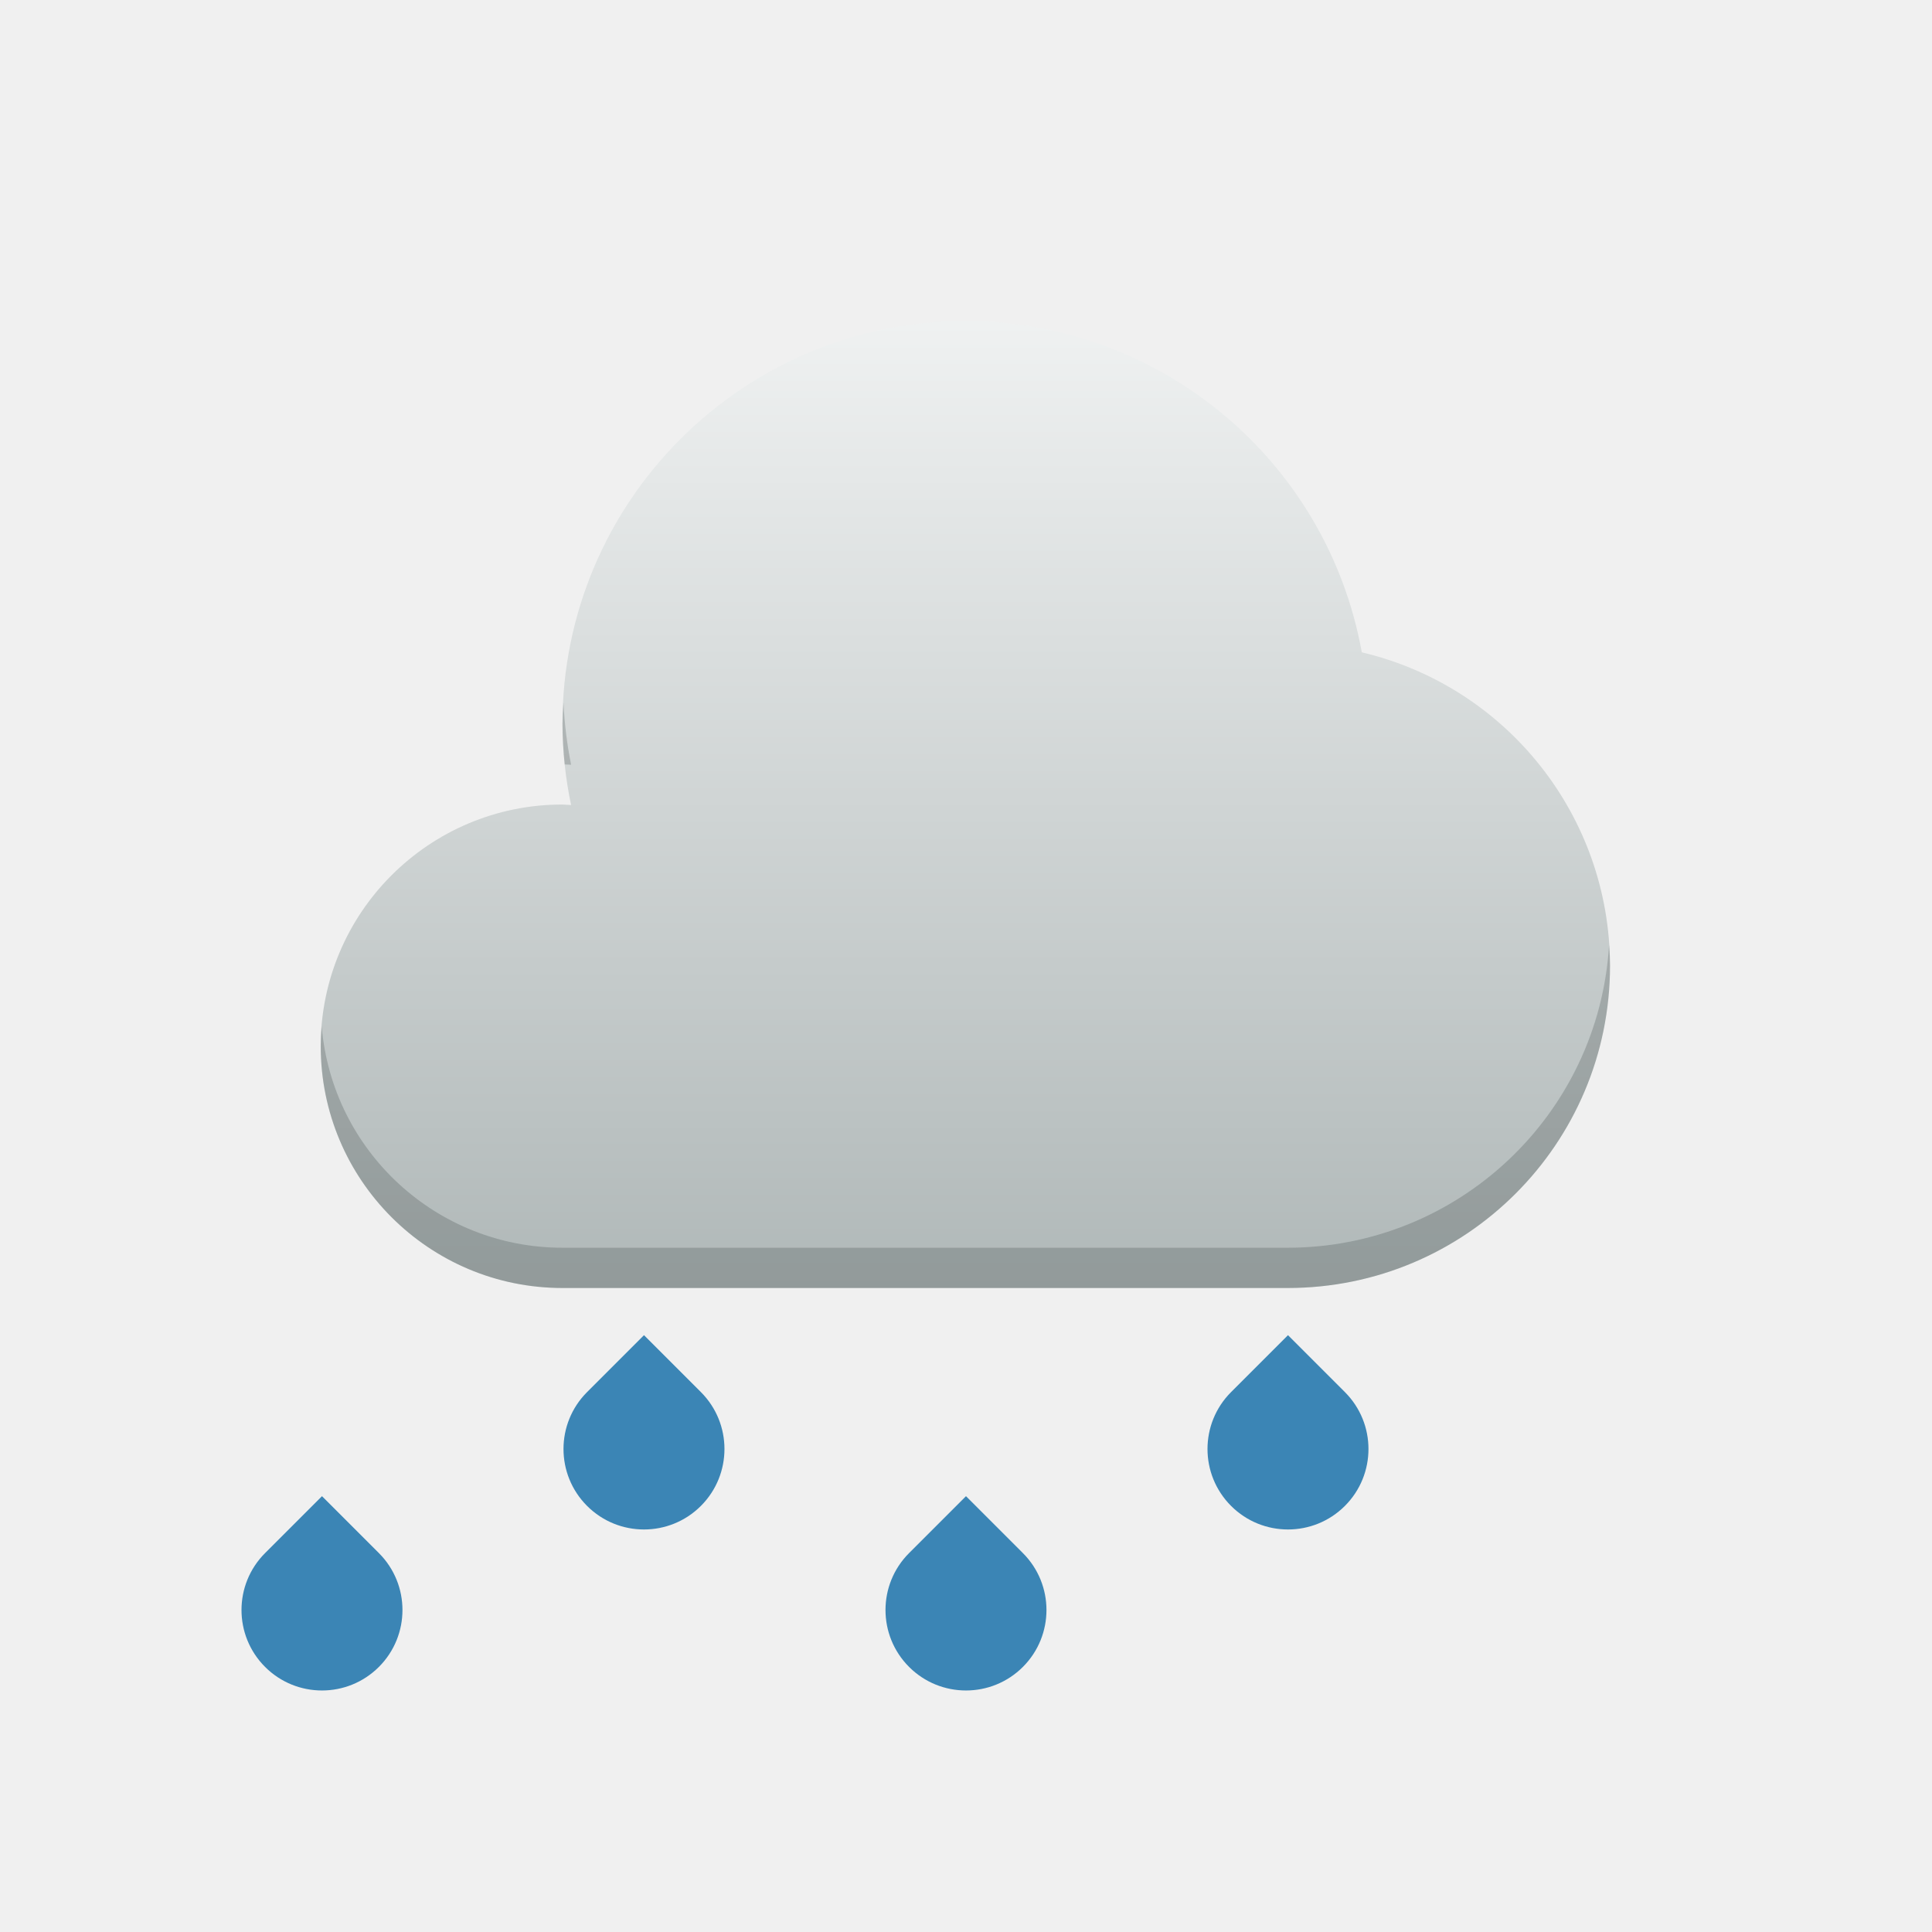
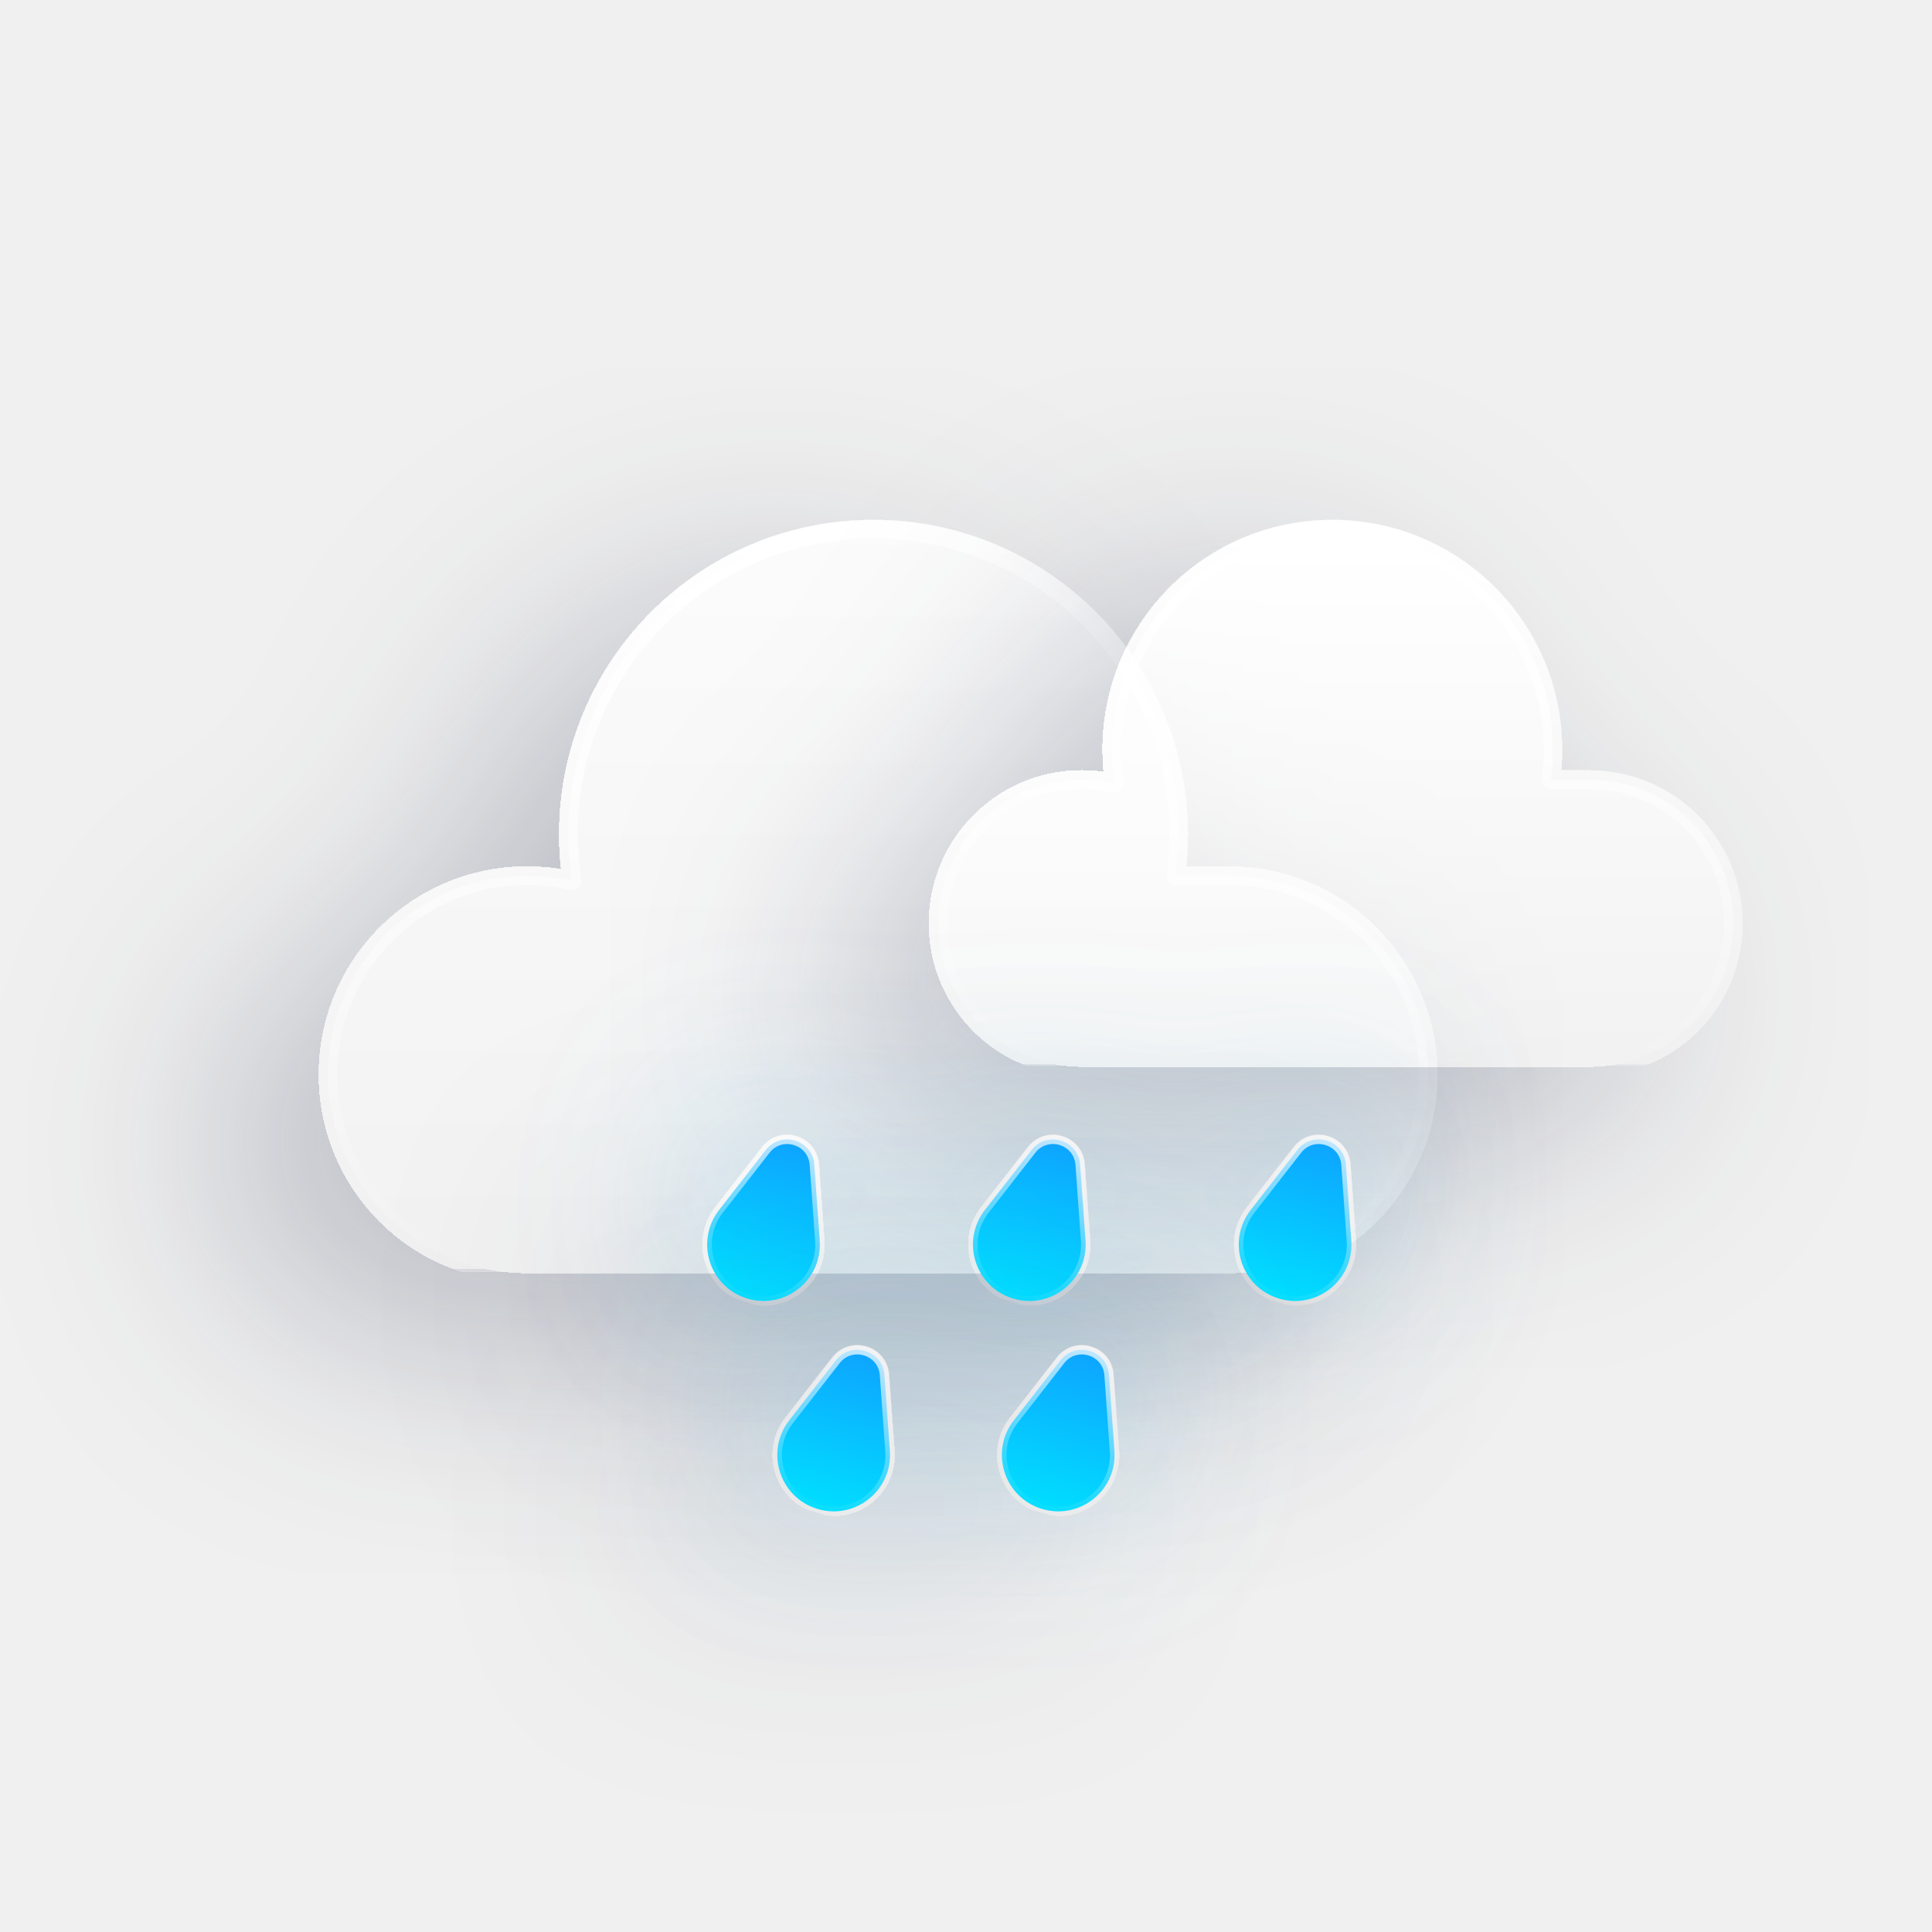
- <svg xmlns="http://www.w3.org/2000/svg" xmlns:xlink="http://www.w3.org/1999/xlink" width="48" height="48">
-   <defs>
-     <linearGradient id="0">
-       <stop stop-color="#eff1f1" />
-       <stop offset="1" stop-color="#b0b8b8" />
+ <svg xmlns="http://www.w3.org/2000/svg" enable-background="new" viewBox="0 0 48 48" version="1.1" id="svg6">
+   <defs id="defs6">
+     <filter id="filter0_d_2_127" x="340" y="419" width="338" height="261" filterUnits="userSpaceOnUse" color-interpolation-filters="sRGB">
+       <feFlood flood-opacity="0" result="BackgroundImageFix" id="feFlood11" />
+       <feColorMatrix in="SourceAlpha" type="matrix" values="0 0 0 0 0 0 0 0 0 0 0 0 0 0 0 0 0 0 127 0" result="hardAlpha" id="feColorMatrix11" />
+       <feOffset dx="-21" dy="15" id="feOffset11" />
+       <feGaussianBlur stdDeviation="25" id="feGaussianBlur11" />
+       <feComposite in2="hardAlpha" operator="out" id="feComposite11" />
+       <feColorMatrix type="matrix" values="0 0 0 0 0.114 0 0 0 0 0.149 0 0 0 0 0.275 0 0 0 0.25 0" id="feColorMatrix12" />
+       <feBlend mode="normal" in2="BackgroundImageFix" result="effect1_dropShadow_2_127" id="feBlend12" />
+       <feBlend mode="normal" in="SourceGraphic" in2="effect1_dropShadow_2_127" result="shape" id="feBlend13" />
+     </filter>
+     <linearGradient id="paint0_linear_2_127" x1="530" y1="402.5" x2="530" y2="637.5" gradientUnits="userSpaceOnUse">
+       <stop stop-color="white" id="stop23" />
+       <stop offset="1" stop-color="white" stop-opacity="0" id="stop24" />
    </linearGradient>
-     <linearGradient xlink:href="#0" id="1" y1="511.798" x2="0" y2="535.798" gradientUnits="userSpaceOnUse" gradientTransform="translate(-5,-4)" />
+     <linearGradient id="paint1_linear_2_127" x1="530" y1="454" x2="530" y2="615" gradientUnits="userSpaceOnUse">
+       <stop stop-color="white" id="stop25" />
+       <stop offset="1" stop-color="white" stop-opacity="0" id="stop26" />
+     </linearGradient>
+     <mask id="path-1-inside-1_2_127" fill="#ffffff">
+       <path fill-rule="evenodd" clip-rule="evenodd" d="m 605.5,614.997 c 0.166,0.002 0.333,0.003 0.5,0.003 23.748,0 43,-19.252 43,-43 0,-23.748 -19.252,-43 -43,-43 -0.167,0 -0.334,10e-4 -0.5,0.003 V 529 h -11.109 c 0.402,-2.943 0.609,-5.947 0.609,-9 0,-36.451 -29.549,-66 -66,-66 -36.451,0 -66,29.549 -66,66 0,3.439 0.263,6.817 0.77,10.115 C 460.631,529.386 457.361,529 454,529 c -23.748,0 -43,19.252 -43,43 0,23.748 19.252,43 43,43 0.168,0 0.335,-10e-4 0.502,-0.003 L 454.5,615 h 151 z" id="path1-3" />
+     </mask>
+     <filter id="filter1_d_2_127" x="472" y="419" width="272" height="216.353" filterUnits="userSpaceOnUse" color-interpolation-filters="sRGB">
+       <feFlood flood-opacity="0" result="BackgroundImageFix" id="feFlood13" />
+       <feColorMatrix in="SourceAlpha" type="matrix" values="0 0 0 0 0 0 0 0 0 0 0 0 0 0 0 0 0 0 127 0" result="hardAlpha" id="feColorMatrix13" />
+       <feOffset dx="-21" dy="15" id="feOffset13" />
+       <feGaussianBlur stdDeviation="25" id="feGaussianBlur13" />
+       <feComposite in2="hardAlpha" operator="out" id="feComposite13" />
+       <feColorMatrix type="matrix" values="0 0 0 0 0.113 0 0 0 0 0.149 0 0 0 0 0.275 0 0 0 0.25 0" id="feColorMatrix14" />
+       <feBlend mode="normal" in2="BackgroundImageFix" result="effect1_dropShadow_2_127" id="feBlend14" />
+       <feBlend mode="normal" in="SourceGraphic" in2="effect1_dropShadow_2_127" result="shape" id="feBlend15" />
+     </filter>
+     <linearGradient id="paint2_linear_2_127" x1="637" y1="457.5" x2="637" y2="583.5" gradientUnits="userSpaceOnUse">
+       <stop stop-color="white" id="stop27" />
+       <stop offset="1" stop-color="white" stop-opacity="0" id="stop28" />
+     </linearGradient>
+     <linearGradient id="paint3_linear_2_127" x1="629" y1="454" x2="629" y2="570.353" gradientUnits="userSpaceOnUse">
+       <stop stop-color="white" id="stop29" />
+       <stop offset="1" stop-color="white" stop-opacity="0" id="stop30" />
+     </linearGradient>
+     <mask id="path-3-inside-2_2_127" fill="#ffffff">
+       <path fill-rule="evenodd" clip-rule="evenodd" d="m 683.563,570.351 c 0.12,10e-4 0.241,0.002 0.361,0.002 17.163,0 31.076,-13.913 31.076,-31.076 0,-17.162 -13.913,-31.075 -31.076,-31.075 -0.12,0 -0.241,0 -0.361,0.002 v -0.002 h -8.028 c 0.29,-2.127 0.44,-4.298 0.44,-6.505 0,-26.342 -21.355,-47.697 -47.698,-47.697 -26.342,0 -47.697,21.355 -47.697,47.697 0,2.486 0.19,4.927 0.556,7.31 -2.268,-0.527 -4.632,-0.805 -7.06,-0.805 -17.163,0 -31.076,13.913 -31.076,31.075 0,17.163 13.913,31.076 31.076,31.076 0.121,0 0.242,-10e-4 0.363,-0.002 l -0.002,0.002 h 109.126 z" id="path4-6" />
+     </mask>
+     <filter id="filter2_dd_2_127" x="421.002" y="537.031" width="253.4" height="149.955" filterUnits="userSpaceOnUse" color-interpolation-filters="sRGB">
+       <feFlood flood-opacity="0" result="BackgroundImageFix" id="feFlood15" />
+       <feColorMatrix in="SourceAlpha" type="matrix" values="0 0 0 0 0 0 0 0 0 0 0 0 0 0 0 0 0 0 127 0" result="hardAlpha" id="feColorMatrix15" />
+       <feOffset dx="-21" dy="15" id="feOffset15" />
+       <feGaussianBlur stdDeviation="25" id="feGaussianBlur15" />
+       <feComposite in2="hardAlpha" operator="out" id="feComposite15" />
+       <feColorMatrix type="matrix" values="0 0 0 0 0.113 0 0 0 0 0.149 0 0 0 0 0.275 0 0 0 0.25 0" id="feColorMatrix16" />
+       <feBlend mode="normal" in2="BackgroundImageFix" result="effect1_dropShadow_2_127" id="feBlend16" />
+       <feColorMatrix in="SourceAlpha" type="matrix" values="0 0 0 0 0 0 0 0 0 0 0 0 0 0 0 0 0 0 127 0" result="hardAlpha" id="feColorMatrix17" />
+       <feOffset dy="-7" id="feOffset17" />
+       <feGaussianBlur stdDeviation="20.5" id="feGaussianBlur17" />
+       <feComposite in2="hardAlpha" operator="out" id="feComposite17" />
+       <feColorMatrix type="matrix" values="0 0 0 0 0.138 0 0 0 0 0.741 0 0 0 0 1 0 0 0 0.3 0" id="feColorMatrix18" />
+       <feBlend mode="normal" in2="effect1_dropShadow_2_127" result="effect2_dropShadow_2_127" id="feBlend18" />
+       <feBlend mode="normal" in="SourceGraphic" in2="effect2_dropShadow_2_127" result="shape" id="feBlend19" />
+     </filter>
+     <linearGradient id="paint4_linear_2_127" x1="515.905" y1="573.585" x2="501.359" y2="621.404" gradientUnits="userSpaceOnUse">
+       <stop stop-color="#138EFF" id="stop31" />
+       <stop offset="1" stop-color="#00E0FF" id="stop32" />
+     </linearGradient>
+     <linearGradient id="paint5_linear_2_127" x1="515.905" y1="573.585" x2="501.359" y2="621.404" gradientUnits="userSpaceOnUse">
+       <stop stop-color="white" id="stop33" />
+       <stop offset="1" stop-color="white" stop-opacity="0" id="stop34" />
+     </linearGradient>
+     <linearGradient id="paint6_linear_2_127" x1="573.413" y1="573.585" x2="558.867" y2="621.404" gradientUnits="userSpaceOnUse">
+       <stop stop-color="#138EFF" id="stop35" />
+       <stop offset="1" stop-color="#00E0FF" id="stop36" />
+     </linearGradient>
+     <linearGradient id="paint7_linear_2_127" x1="573.413" y1="573.585" x2="558.867" y2="621.404" gradientUnits="userSpaceOnUse">
+       <stop stop-color="white" id="stop37" />
+       <stop offset="1" stop-color="white" stop-opacity="0" id="stop38" />
+     </linearGradient>
+     <linearGradient id="paint8_linear_2_127" x1="630.92" y1="573.585" x2="616.374" y2="621.404" gradientUnits="userSpaceOnUse">
+       <stop stop-color="#138EFF" id="stop39" />
+       <stop offset="1" stop-color="#00E0FF" id="stop40" />
+     </linearGradient>
+     <linearGradient id="paint9_linear_2_127" x1="630.92" y1="573.585" x2="616.374" y2="621.404" gradientUnits="userSpaceOnUse">
+       <stop stop-color="white" id="stop41" />
+       <stop offset="1" stop-color="white" stop-opacity="0" id="stop42" />
+     </linearGradient>
+     <filter id="filter3_dd_2_127" x="436.175" y="582.551" width="186.972" height="149.955" filterUnits="userSpaceOnUse" color-interpolation-filters="sRGB">
+       <feFlood flood-opacity="0" result="BackgroundImageFix" id="feFlood19" />
+       <feColorMatrix in="SourceAlpha" type="matrix" values="0 0 0 0 0 0 0 0 0 0 0 0 0 0 0 0 0 0 127 0" result="hardAlpha" id="feColorMatrix19" />
+       <feOffset dx="-21" dy="15" id="feOffset19" />
+       <feGaussianBlur stdDeviation="25" id="feGaussianBlur19" />
+       <feComposite in2="hardAlpha" operator="out" id="feComposite19" />
+       <feColorMatrix type="matrix" values="0 0 0 0 0.113 0 0 0 0 0.149 0 0 0 0 0.275 0 0 0 0.25 0" id="feColorMatrix20" />
+       <feBlend mode="normal" in2="BackgroundImageFix" result="effect1_dropShadow_2_127" id="feBlend20" />
+       <feColorMatrix in="SourceAlpha" type="matrix" values="0 0 0 0 0 0 0 0 0 0 0 0 0 0 0 0 0 0 127 0" result="hardAlpha" id="feColorMatrix21" />
+       <feOffset dy="-7" id="feOffset21" />
+       <feGaussianBlur stdDeviation="20.5" id="feGaussianBlur21" />
+       <feComposite in2="hardAlpha" operator="out" id="feComposite21" />
+       <feColorMatrix type="matrix" values="0 0 0 0 0.138 0 0 0 0 0.741 0 0 0 0 1 0 0 0 0.3 0" id="feColorMatrix22" />
+       <feBlend mode="normal" in2="effect1_dropShadow_2_127" result="effect2_dropShadow_2_127" id="feBlend22" />
+       <feBlend mode="normal" in="SourceGraphic" in2="effect2_dropShadow_2_127" result="shape" id="feBlend23" />
+     </filter>
+     <linearGradient id="paint10_linear_2_127" x1="531.079" y1="619.105" x2="516.533" y2="666.925" gradientUnits="userSpaceOnUse">
+       <stop stop-color="#138EFF" id="stop43" />
+       <stop offset="1" stop-color="#00E0FF" id="stop44" />
+     </linearGradient>
+     <linearGradient id="paint11_linear_2_127" x1="531.079" y1="619.105" x2="516.533" y2="666.925" gradientUnits="userSpaceOnUse">
+       <stop stop-color="white" id="stop45" />
+       <stop offset="1" stop-color="white" stop-opacity="0" id="stop46" />
+     </linearGradient>
+     <linearGradient id="paint12_linear_2_127" x1="579.666" y1="619.105" x2="565.12" y2="666.925" gradientUnits="userSpaceOnUse">
+       <stop stop-color="#138EFF" id="stop47" />
+       <stop offset="1" stop-color="#00E0FF" id="stop48" />
+     </linearGradient>
+     <linearGradient id="paint13_linear_2_127" x1="579.666" y1="619.105" x2="565.12" y2="666.925" gradientUnits="userSpaceOnUse">
+       <stop stop-color="white" id="stop49" />
+       <stop offset="1" stop-color="white" stop-opacity="0" id="stop50" />
+     </linearGradient>
  </defs>
-   <g transform="translate(-384.5714,-499.798)">
-     <path d="m 408.555,507.774 a 10.01,10.01 0 0 1 9.85,8.231 8.008,8.008 0 0 1 6.166,7.785 8.008,8.008 0 0 1 -8.008,8.008 l -18.018,0 a 6.006,6.006 0 0 1 -6.006,-6.006 6.006,6.006 0 0 1 6.006,-6.006 6.006,6.006 0 0 1 0.215,0.012 10.01,10.01 0 0 1 -0.215,-2.014 10.01,10.01 0 0 1 10.01,-10.01 z" fill="url(#1)" color="#4d4d4d" />
-     <g fill="#3b85b5">
-       <path d="m 407.157,538.384 a 2,2 0 0 0 0,2.828 2,2 0 0 0 2.828,0 2,2 0 0 0 0,-2.828 l -1.414,-1.414 -1.414,1.414 z" />
-       <path d="m 391.157,538.384 a 2,2 0 0 0 0,2.828 2,2 0 0 0 2.828,0 2,2 0 0 0 0,-2.828 l -1.414,-1.414 -1.414,1.414 z" />
-       <path d="m 415.157,534.384 a 2,2 0 0 0 0,2.828 2,2 0 0 0 2.828,0 2,2 0 0 0 0,-2.828 l -1.414,-1.414 -1.414,1.414 z" />
-       <path d="m 399.157,534.384 a 2,2 0 0 0 0,2.828 2,2 0 0 0 2.828,0 2,2 0 0 0 0,-2.828 l -1.414,-1.414 -1.414,1.414 z" />
+   <g id="g50" transform="matrix(0.1148303,0,0,0.1148303,-39.04231,-38.98579)">
+     <g filter="url(#filter0_d_2_127)" data-figma-bg-blur-radius="14" id="g3">
+       <mask id="mask2" fill="#ffffff">
+         <path fill-rule="evenodd" clip-rule="evenodd" d="m 605.5,614.997 c 0.166,0.002 0.333,0.003 0.5,0.003 23.748,0 43,-19.252 43,-43 0,-23.748 -19.252,-43 -43,-43 -0.167,0 -0.334,10e-4 -0.5,0.003 V 529 h -11.109 c 0.402,-2.943 0.609,-5.947 0.609,-9 0,-36.451 -29.549,-66 -66,-66 -36.451,0 -66,29.549 -66,66 0,3.439 0.263,6.817 0.77,10.115 C 460.631,529.386 457.361,529 454,529 c -23.748,0 -43,19.252 -43,43 0,23.748 19.252,43 43,43 0.168,0 0.335,-10e-4 0.502,-0.003 L 454.5,615 h 151 z" id="path2-7" />
+       </mask>
+       <path fill-rule="evenodd" clip-rule="evenodd" d="m 605.5,614.997 c 0.166,0.002 0.333,0.003 0.5,0.003 23.748,0 43,-19.252 43,-43 0,-23.748 -19.252,-43 -43,-43 -0.167,0 -0.334,10e-4 -0.5,0.003 V 529 h -11.109 c 0.402,-2.943 0.609,-5.947 0.609,-9 0,-36.451 -29.549,-66 -66,-66 -36.451,0 -66,29.549 -66,66 0,3.439 0.263,6.817 0.77,10.115 C 460.631,529.386 457.361,529 454,529 c -23.748,0 -43,19.252 -43,43 0,23.748 19.252,43 43,43 0.168,0 0.335,-10e-4 0.502,-0.003 L 454.5,615 h 151 z" shape-rendering="crispEdges" id="path3-5" style="fill:url(#paint0_linear_2_127)" />
+       <path d="m 605.5,614.997 0.023,-2 c -0.535,-0.006 -1.049,0.202 -1.429,0.578 -0.38,0.376 -0.594,0.888 -0.594,1.422 z m 0,-85.994 h -2 c 0,0.534 0.214,1.046 0.594,1.422 0.38,0.376 0.894,0.584 1.429,0.578 z m 0,-0.003 h 2 c 0,-1.105 -0.895,-2 -2,-2 z m -11.109,0 -1.981,-0.27 c -0.078,0.572 0.095,1.15 0.475,1.585 0.38,0.435 0.929,0.685 1.506,0.685 z m -130.621,1.115 -0.452,1.948 c 0.646,0.15 1.325,-0.03 1.812,-0.481 0.487,-0.452 0.718,-1.115 0.617,-1.771 z m -9.268,84.882 1.57,1.24 c 0.477,-0.605 0.565,-1.43 0.225,-2.122 -0.34,-0.692 -1.047,-1.127 -1.818,-1.118 z M 454.5,615 l -1.569,-1.24 c -0.476,0.602 -0.565,1.422 -0.231,2.112 0.334,0.69 1.033,1.128 1.8,1.128 z m 151,0 v 2 c 1.105,0 2,-0.895 2,-2 z m -0.023,1.997 c 0.174,0.002 0.348,0.003 0.523,0.003 v -4 c -0.159,0 -0.318,-10e-4 -0.477,-0.003 z M 606,617 c 24.853,0 45,-20.147 45,-45 h -4 c 0,22.644 -18.356,41 -41,41 z m 45,-45 c 0,-24.853 -20.147,-45 -45,-45 v 4 c 22.644,0 41,18.356 41,41 z m -45,-45 c -0.174,0 -0.349,10e-4 -0.523,0.003 l 0.046,4 C 605.682,531.001 605.841,531 606,531 Z m -2.5,2 v 0.003 h 4 V 529 Z m -9.109,2 H 605.5 v -4 h -11.109 z m 1.982,-1.73 C 596.787,526.238 597,523.143 597,520 h -4 c 0,2.962 -0.201,5.876 -0.59,8.73 z M 597,520 c 0,-37.555 -30.445,-68 -68,-68 v 4 c 35.346,0 64,28.654 64,64 z m -68,-68 c -37.555,0 -68,30.445 -68,68 h 4 c 0,-35.346 28.654,-64 64,-64 z m -68,68 c 0,3.542 0.271,7.021 0.793,10.419 l 3.954,-0.608 C 465.255,526.614 465,523.337 465,520 Z m 3.223,8.167 C 460.937,527.403 457.514,527 454,527 v 4 c 3.207,0 6.326,0.368 9.318,1.063 z M 454,527 c -24.853,0 -45,20.147 -45,45 h 4 c 0,-22.644 18.356,-41 41,-41 z m -45,45 c 0,24.853 20.147,45 45,45 v -4 c -22.644,0 -41,-18.356 -41,-41 z m 45,45 c 0.175,0 0.35,-10e-4 0.525,-0.003 l -0.046,-4 C 454.32,612.999 454.16,613 454,613 Z m 2.069,-0.76 0.003,-0.003 -3.139,-2.48 -0.002,0.003 z M 605.5,613 h -151 v 4 h 151 z m -2,1.997 V 615 h 4 v -0.003 z" id="path5-3" style="fill:url(#paint1_linear_2_127)" />
    </g>
-     <path d="m 398.571,517.261 a 10.01,10.01 0 0 0 -0.025,0.523 10.01,10.01 0 0 0 0.055,1.006 6.006,6.006 0 0 1 0.16,0.008 10.01,10.01 0 0 1 -0.189,-1.537 z m 25.977,6.021 a 8.008,8.008 0 0 1 -7.984,7.516 l -18.018,0 a 6.006,6.006 0 0 1 -5.982,-5.496 6.006,6.006 0 0 0 -0.023,0.49 6.006,6.006 0 0 0 6.006,6.006 l 18.018,0 a 8.008,8.008 0 0 0 8.008,-8.008 8.008,8.008 0 0 0 -0.023,-0.508 z" opacity="0.2" fill="#172525" color="#4d4d4d" />
+     <g filter="url(#filter1_d_2_127)" data-figma-bg-blur-radius="14" id="g6-5">
+       <mask id="mask6" fill="#ffffff">
+         <path fill-rule="evenodd" clip-rule="evenodd" d="m 683.563,570.351 c 0.12,10e-4 0.241,0.002 0.361,0.002 17.163,0 31.076,-13.913 31.076,-31.076 0,-17.162 -13.913,-31.075 -31.076,-31.075 -0.12,0 -0.241,0 -0.361,0.002 v -0.002 h -8.028 c 0.29,-2.127 0.44,-4.298 0.44,-6.505 0,-26.342 -21.355,-47.697 -47.698,-47.697 -26.342,0 -47.697,21.355 -47.697,47.697 0,2.486 0.19,4.927 0.556,7.31 -2.268,-0.527 -4.632,-0.805 -7.06,-0.805 -17.163,0 -31.076,13.913 -31.076,31.075 0,17.163 13.913,31.076 31.076,31.076 0.121,0 0.242,-10e-4 0.363,-0.002 l -0.002,0.002 h 109.126 z" id="path6-6" />
+       </mask>
+       <path fill-rule="evenodd" clip-rule="evenodd" d="m 683.563,570.351 c 0.12,10e-4 0.241,0.002 0.361,0.002 17.163,0 31.076,-13.913 31.076,-31.076 0,-17.162 -13.913,-31.075 -31.076,-31.075 -0.12,0 -0.241,0 -0.361,0.002 v -0.002 h -8.028 c 0.29,-2.127 0.44,-4.298 0.44,-6.505 0,-26.342 -21.355,-47.697 -47.698,-47.697 -26.342,0 -47.697,21.355 -47.697,47.697 0,2.486 0.19,4.927 0.556,7.31 -2.268,-0.527 -4.632,-0.805 -7.06,-0.805 -17.163,0 -31.076,13.913 -31.076,31.075 0,17.163 13.913,31.076 31.076,31.076 0.121,0 0.242,-10e-4 0.363,-0.002 l -0.002,0.002 h 109.126 z" shape-rendering="crispEdges" id="path7" style="fill:url(#paint2_linear_2_127)" />
+       <path d="m 683.563,570.351 0.023,-2 c -0.534,-0.006 -1.049,0.202 -1.429,0.578 -0.38,0.375 -0.594,0.887 -0.594,1.422 z m 0,-62.147 h -2 c 0,0.534 0.214,1.046 0.594,1.422 0.38,0.376 0.894,0.584 1.429,0.578 z m 0,-0.002 h 2 c 0,-1.105 -0.895,-2 -2,-2 z m -8.028,0 -1.982,-0.271 c -0.078,0.573 0.096,1.151 0.475,1.586 0.38,0.435 0.929,0.685 1.507,0.685 z m -94.399,0.805 -0.452,1.948 c 0.646,0.151 1.325,-0.03 1.812,-0.481 0.487,-0.451 0.718,-1.115 0.617,-1.771 z m -6.697,61.344 1.569,1.239 c 0.478,-0.605 0.565,-1.43 0.225,-2.122 -0.34,-0.691 -1.047,-1.126 -1.817,-1.117 z m -0.002,0.002 -1.57,-1.239 c -0.475,0.601 -0.564,1.421 -0.23,2.111 0.334,0.69 1.033,1.128 1.8,1.128 z m 109.126,0 v 2 c 1.105,0 2,-0.895 2,-2 z m -0.023,1.998 c 0.128,10e-4 0.256,0.002 0.384,0.002 v -4 c -0.113,0 -0.225,-10e-4 -0.338,-0.002 z m 0.384,0.002 c 18.268,0 33.076,-14.809 33.076,-33.076 h -4 c 0,16.058 -13.018,29.076 -29.076,29.076 z M 717,539.277 c 0,-18.267 -14.808,-33.075 -33.076,-33.075 v 4 c 16.058,0 29.076,13.017 29.076,29.075 z m -33.076,-33.075 c -0.128,0 -0.256,0 -0.384,0.002 l 0.046,4 c 0.113,-0.002 0.225,-0.002 0.338,-0.002 z m -2.361,2 v 0.002 h 4 v -0.002 z m -6.028,2 h 8.028 v -4 h -8.028 z m 1.982,-1.73 c 0.302,-2.216 0.458,-4.478 0.458,-6.775 h -4 c 0,2.116 -0.144,4.197 -0.422,6.234 z m 0.458,-6.775 C 677.975,474.25 655.724,452 628.277,452 v 4 c 25.238,0 45.698,20.459 45.698,45.697 z M 628.277,452 c -27.447,0 -49.697,22.25 -49.697,49.697 h 4 C 582.58,476.459 603.039,456 628.277,456 Z m -49.697,49.697 c 0,2.588 0.198,5.131 0.58,7.614 l 3.953,-0.608 c -0.351,-2.282 -0.533,-4.622 -0.533,-7.006 z m 3.009,5.362 c -2.416,-0.561 -4.931,-0.857 -7.513,-0.857 v 4 c 2.275,0 4.487,0.261 6.608,0.753 z m -7.513,-0.857 C 555.808,506.202 541,521.01 541,539.277 h 4 c 0,-16.058 13.018,-29.075 29.076,-29.075 z M 541,539.277 c 0,18.267 14.808,33.076 33.076,33.076 v -4 C 558.018,568.353 545,555.335 545,539.277 Z m 33.076,33.076 c 0.128,0 0.257,-10e-4 0.385,-0.002 l -0.045,-4 c -0.113,10e-4 -0.227,0.002 -0.34,0.002 z m 1.931,-0.761 0.001,-0.002 -3.139,-2.478 -0.002,0.002 z m 107.556,-3.239 H 574.437 v 4 h 109.126 z m -2,1.998 v 0.002 h 4 v -0.002 z" id="path8" style="fill:url(#paint3_linear_2_127)" />
+     </g>
+     <g filter="url(#filter2_dd_2_127)" id="g9">
+       <path d="m 505.708,588.3 c 3.302,-4.238 10.09,-2.173 10.473,3.186 l 1.173,16.433 c 0.609,8.528 -7.523,15.017 -15.704,12.529 -8.18,-2.489 -11.322,-12.407 -6.067,-19.152 z" stroke-width="2" id="path9" style="fill:url(#paint4_linear_2_127);stroke:url(#paint5_linear_2_127)" />
+       <path d="m 563.215,588.3 c 3.302,-4.238 10.091,-2.173 10.473,3.186 l 1.174,16.433 c 0.609,8.528 -7.524,15.017 -15.704,12.529 -8.181,-2.489 -11.323,-12.407 -6.068,-19.152 z" stroke-width="2" id="path10" style="fill:url(#paint6_linear_2_127);stroke:url(#paint7_linear_2_127)" />
+       <path d="m 620.723,588.3 c 3.301,-4.238 10.09,-2.173 10.473,3.186 l 1.173,16.433 c 0.609,8.528 -7.524,15.017 -15.704,12.529 -8.18,-2.489 -11.323,-12.407 -6.068,-19.152 z" stroke-width="2" id="path11" style="fill:url(#paint8_linear_2_127);stroke:url(#paint9_linear_2_127)" />
+     </g>
+     <g filter="url(#filter3_dd_2_127)" id="g11">
+       <path d="m 520.882,633.82 c 3.301,-4.237 10.09,-2.173 10.472,3.186 l 1.174,16.433 c 0.609,8.529 -7.524,15.017 -15.704,12.529 -8.18,-2.488 -11.323,-12.407 -6.068,-19.151 z" stroke-width="2" id="path12" style="fill:url(#paint10_linear_2_127);stroke:url(#paint11_linear_2_127)" />
+       <path d="m 569.468,633.82 c 3.302,-4.237 10.091,-2.173 10.473,3.186 l 1.174,16.433 c 0.609,8.529 -7.524,15.017 -15.704,12.529 -8.18,-2.488 -11.323,-12.407 -6.068,-19.151 z" stroke-width="2" id="path13" style="fill:url(#paint12_linear_2_127);stroke:url(#paint13_linear_2_127)" />
+     </g>
  </g>
</svg>
